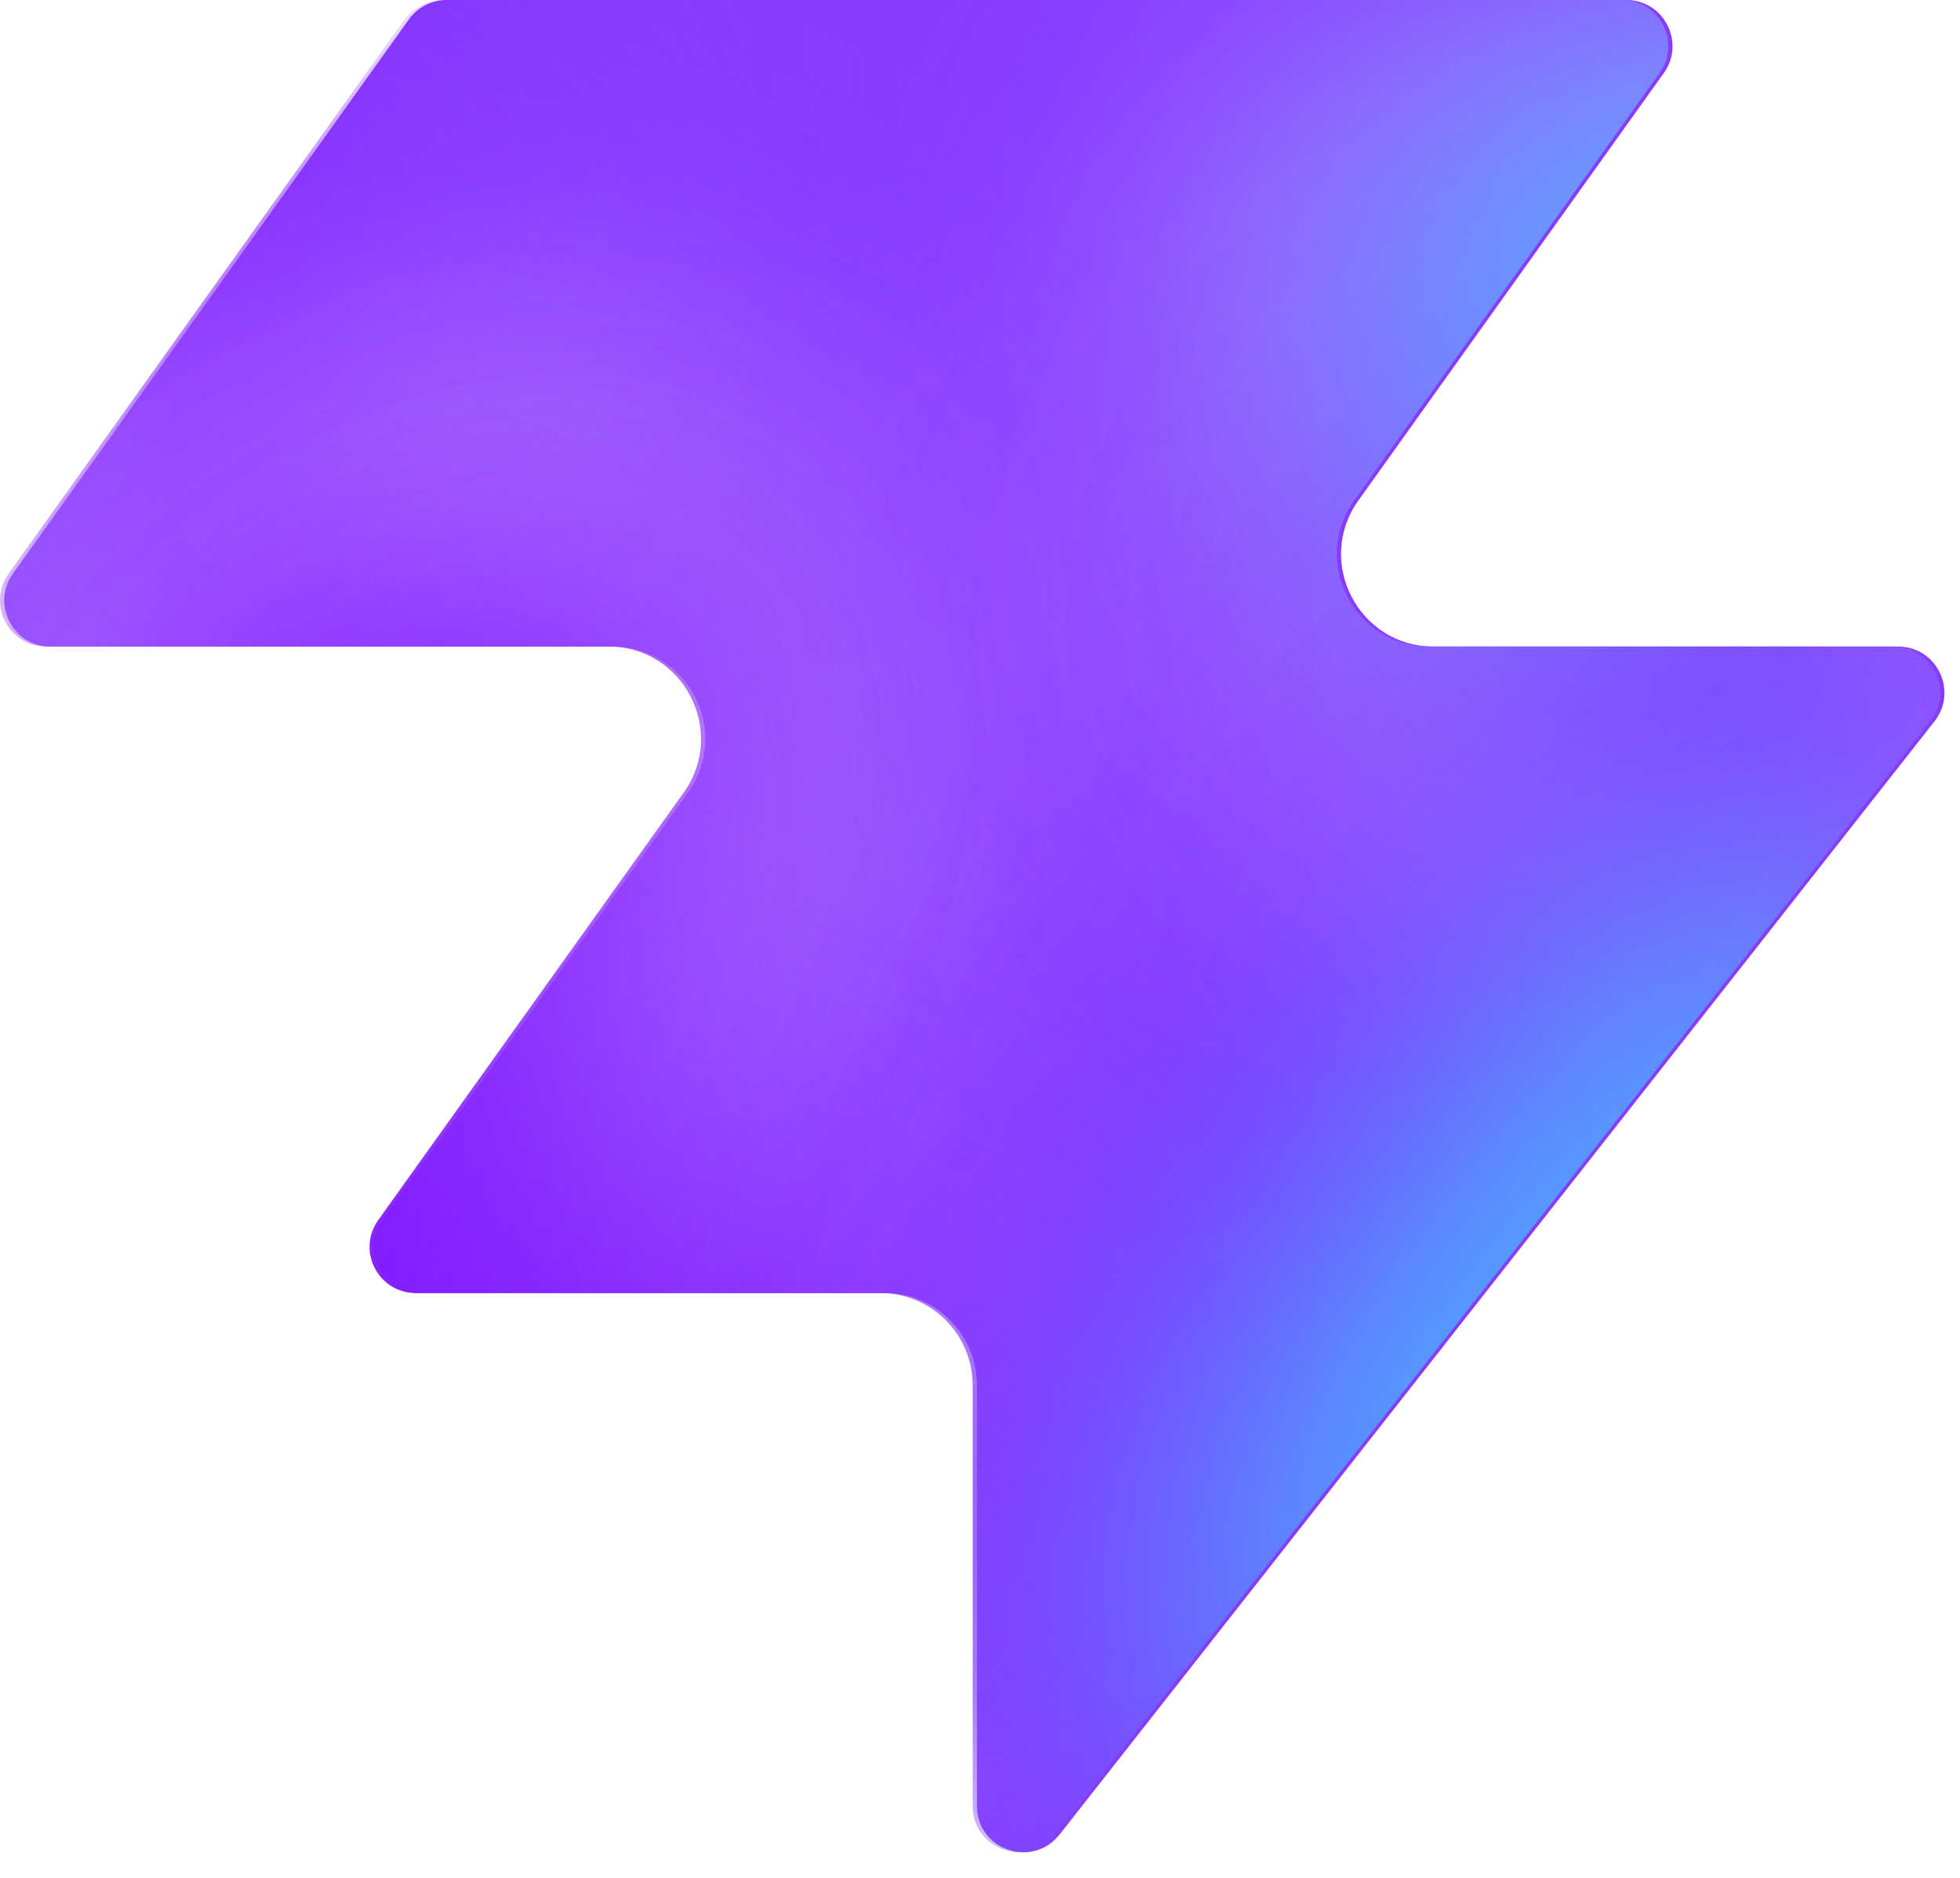
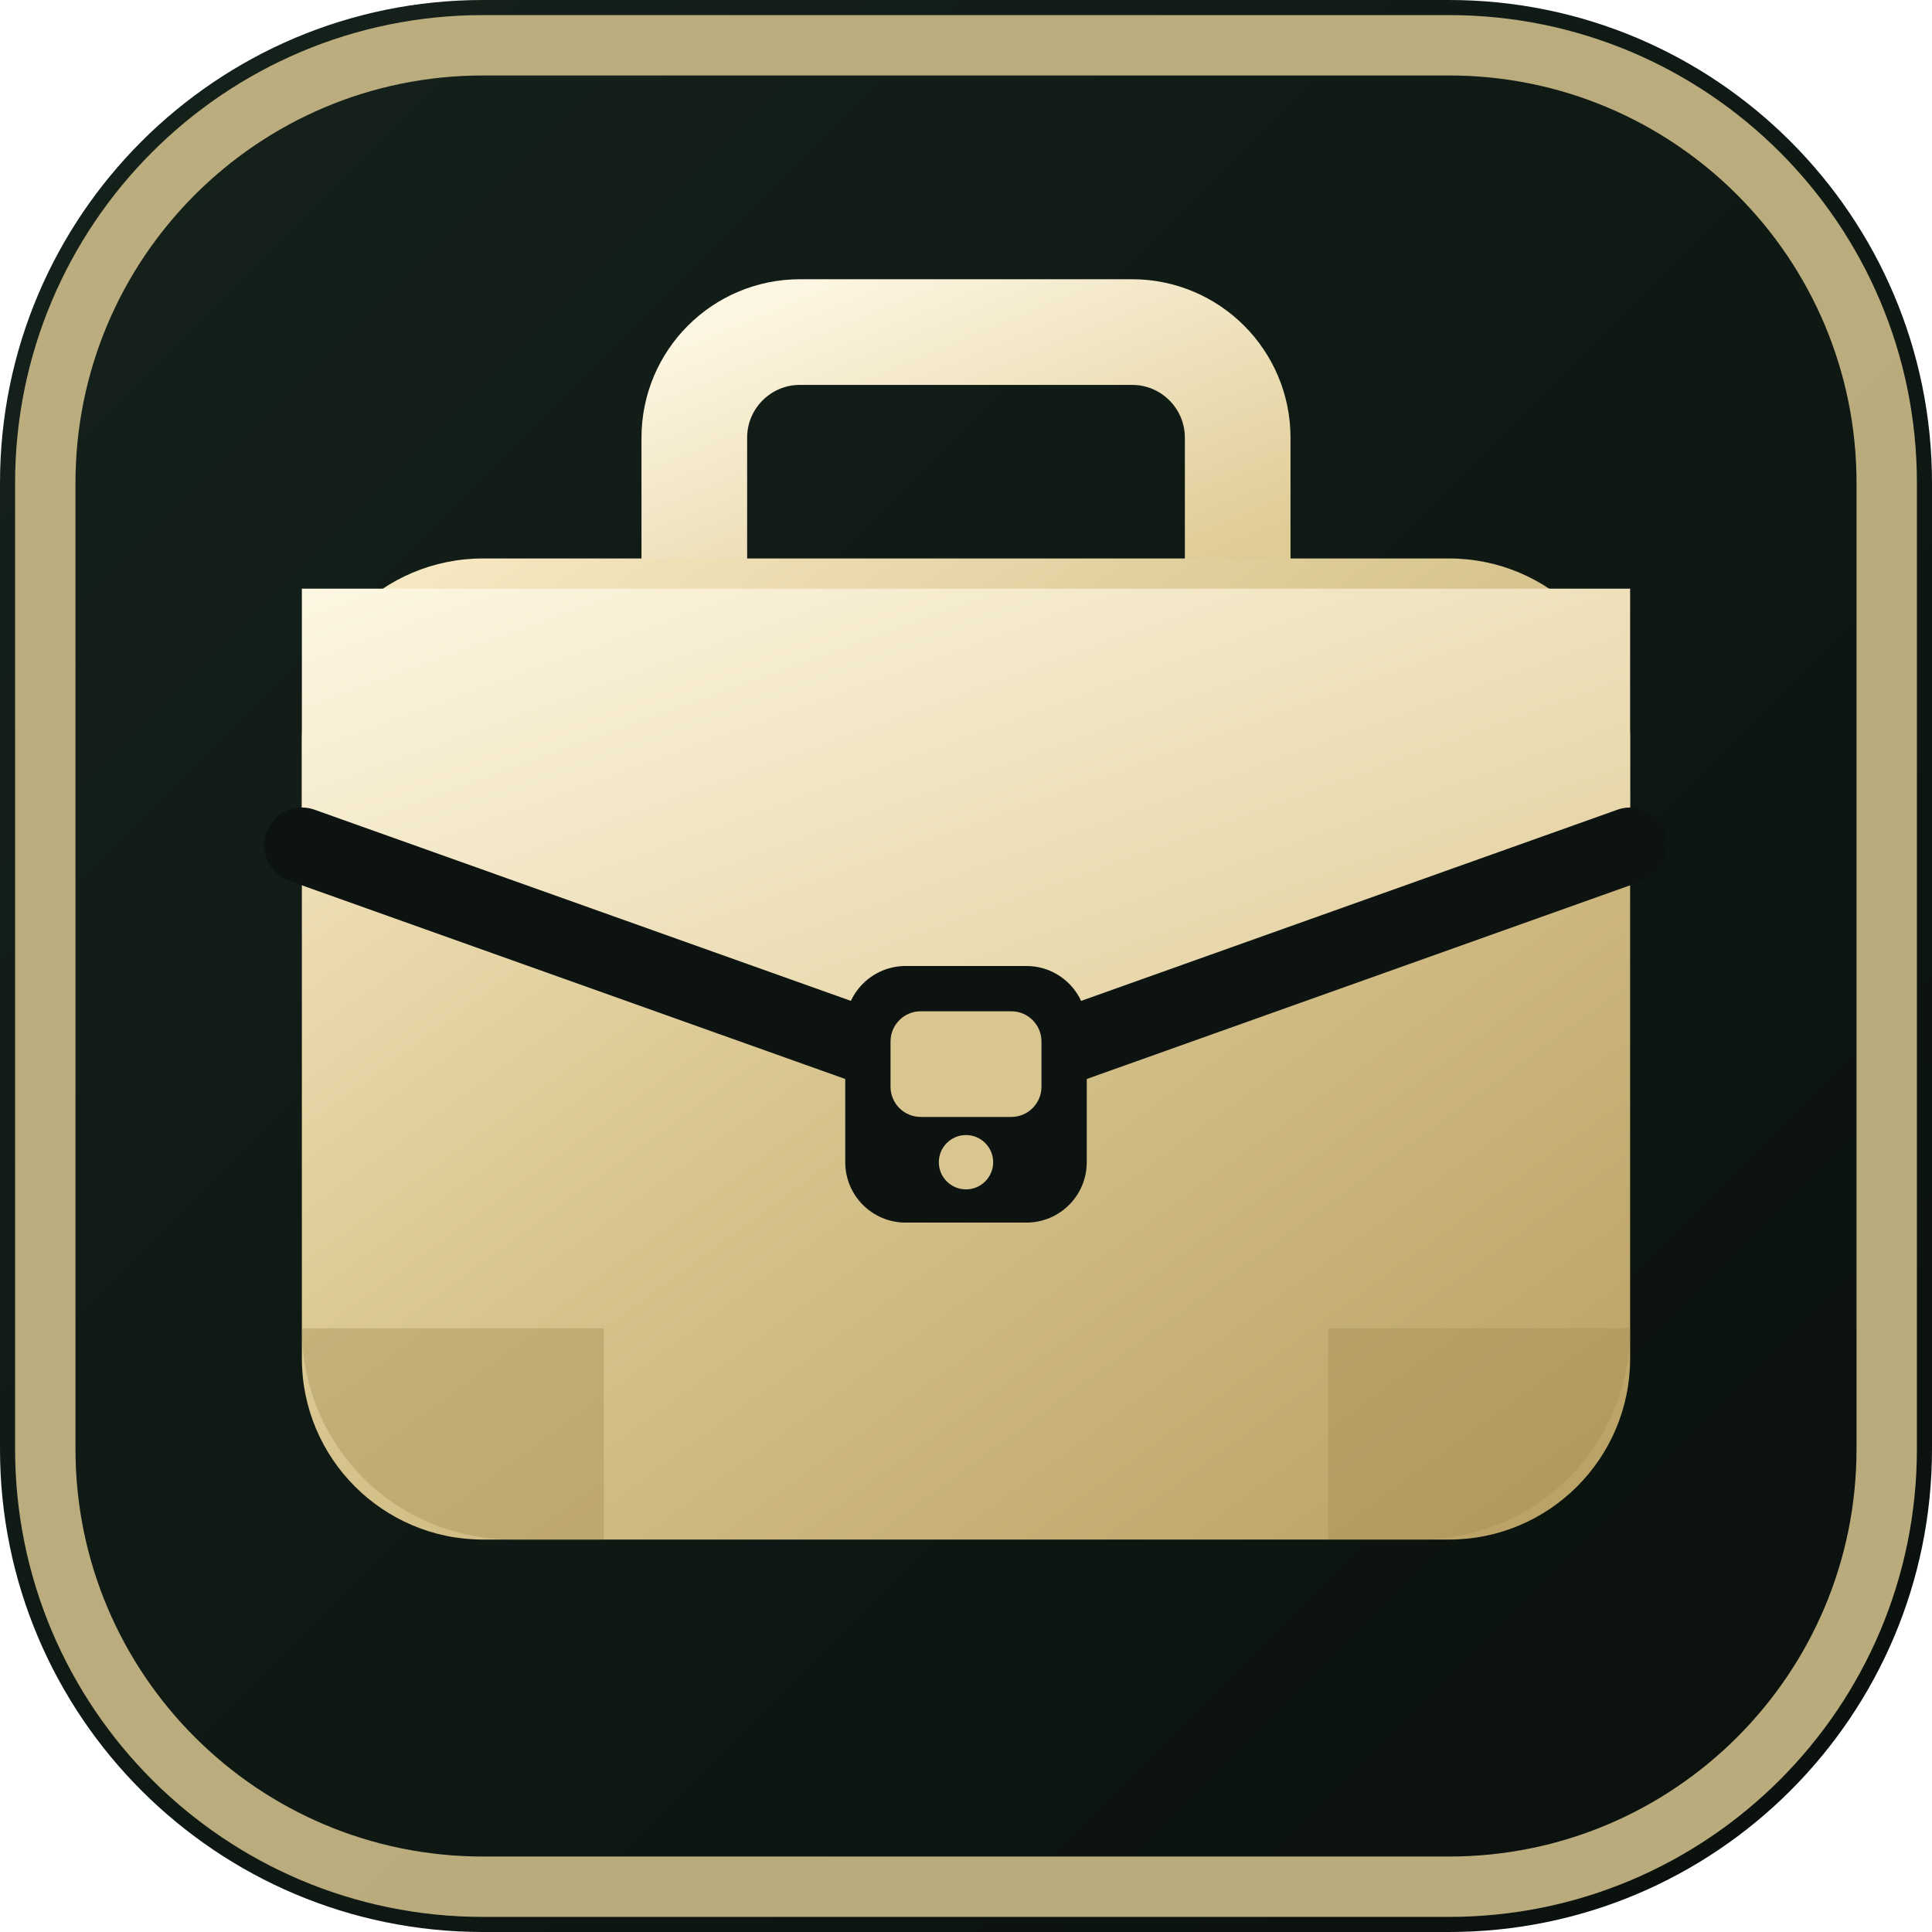
- <svg xmlns="http://www.w3.org/2000/svg" width="48" height="46" fill="none" viewBox="0 0 48 46">
-   <path fill="#863bff" d="M25.946 44.938c-.664.845-2.021.375-2.021-.698V33.937a2.26 2.26 0 0 0-2.262-2.262H10.287c-.92 0-1.456-1.04-.92-1.788l7.48-10.471c1.07-1.497 0-3.578-1.842-3.578H1.237c-.92 0-1.456-1.04-.92-1.788L10.013.474c.214-.297.556-.474.92-.474h28.894c.92 0 1.456 1.04.92 1.788l-7.48 10.471c-1.07 1.498 0 3.579 1.842 3.579h11.377c.943 0 1.473 1.088.89 1.83L25.947 44.94z" style="fill:#863bff;fill:color(display-p3 .525 .23 1);fill-opacity:1" />
-   <mask id="a" width="48" height="46" x="0" y="0" maskUnits="userSpaceOnUse" style="mask-type:alpha">
-     <path fill="#000" d="M25.842 44.938c-.664.844-2.021.375-2.021-.698V33.937a2.26 2.26 0 0 0-2.262-2.262H10.183c-.92 0-1.456-1.04-.92-1.788l7.48-10.471c1.07-1.498 0-3.579-1.842-3.579H1.133c-.92 0-1.456-1.04-.92-1.787L9.91.473c.214-.297.556-.474.92-.474h28.894c.92 0 1.456 1.04.92 1.788l-7.48 10.471c-1.07 1.498 0 3.578 1.842 3.578h11.377c.943 0 1.473 1.088.89 1.832L25.843 44.94z" style="fill:#000;fill-opacity:1" />
-   </mask>
-   <g mask="url(#a)">
-     <g filter="url(#b)">
-       <ellipse cx="5.508" cy="14.704" fill="#ede6ff" rx="5.508" ry="14.704" style="fill:#ede6ff;fill:color(display-p3 .927 .903 1);fill-opacity:1" transform="matrix(.00324 1 1 -.00324 -4.47 31.516)" />
-     </g>
-     <g filter="url(#c)">
-       <ellipse cx="10.399" cy="29.851" fill="#ede6ff" rx="10.399" ry="29.851" style="fill:#ede6ff;fill:color(display-p3 .927 .903 1);fill-opacity:1" transform="matrix(.00324 1 1 -.00324 -39.328 7.883)" />
-     </g>
-     <g filter="url(#d)">
-       <ellipse cx="5.508" cy="30.487" fill="#7e14ff" rx="5.508" ry="30.487" style="fill:#7e14ff;fill:color(display-p3 .492 .077 1);fill-opacity:1" transform="rotate(89.814 -25.913 -14.639)scale(1 -1)" />
-     </g>
-     <g filter="url(#e)">
-       <ellipse cx="5.508" cy="30.599" fill="#7e14ff" rx="5.508" ry="30.599" style="fill:#7e14ff;fill:color(display-p3 .492 .077 1);fill-opacity:1" transform="rotate(89.814 -32.644 -3.334)scale(1 -1)" />
-     </g>
-     <g filter="url(#f)">
-       <ellipse cx="5.508" cy="30.599" fill="#7e14ff" rx="5.508" ry="30.599" style="fill:#7e14ff;fill:color(display-p3 .492 .077 1);fill-opacity:1" transform="matrix(.00324 1 1 -.00324 -34.34 30.47)" />
-     </g>
-     <g filter="url(#g)">
-       <ellipse cx="14.072" cy="22.078" fill="#ede6ff" rx="14.072" ry="22.078" style="fill:#ede6ff;fill:color(display-p3 .927 .903 1);fill-opacity:1" transform="rotate(93.35 24.506 48.493)scale(-1 1)" />
-     </g>
-     <g filter="url(#h)">
-       <ellipse cx="3.47" cy="21.501" fill="#7e14ff" rx="3.47" ry="21.501" style="fill:#7e14ff;fill:color(display-p3 .492 .077 1);fill-opacity:1" transform="rotate(89.009 28.708 47.59)scale(-1 1)" />
-     </g>
-     <g filter="url(#i)">
-       <ellipse cx="3.47" cy="21.501" fill="#7e14ff" rx="3.47" ry="21.501" style="fill:#7e14ff;fill:color(display-p3 .492 .077 1);fill-opacity:1" transform="rotate(89.009 28.708 47.59)scale(-1 1)" />
-     </g>
-     <g filter="url(#j)">
-       <ellipse cx=".387" cy="8.972" fill="#7e14ff" rx="4.407" ry="29.108" style="fill:#7e14ff;fill:color(display-p3 .492 .077 1);fill-opacity:1" transform="rotate(39.51 .387 8.972)" />
-     </g>
-     <g filter="url(#k)">
-       <ellipse cx="47.523" cy="-6.092" fill="#7e14ff" rx="4.407" ry="29.108" style="fill:#7e14ff;fill:color(display-p3 .492 .077 1);fill-opacity:1" transform="rotate(37.892 47.523 -6.092)" />
-     </g>
-     <g filter="url(#l)">
-       <ellipse cx="41.412" cy="6.333" fill="#47bfff" rx="5.971" ry="9.665" style="fill:#47bfff;fill:color(display-p3 .28 .748 1);fill-opacity:1" transform="rotate(37.892 41.412 6.333)" />
-     </g>
-     <g filter="url(#m)">
-       <ellipse cx="-1.879" cy="38.332" fill="#7e14ff" rx="4.407" ry="29.108" style="fill:#7e14ff;fill:color(display-p3 .492 .077 1);fill-opacity:1" transform="rotate(37.892 -1.88 38.332)" />
-     </g>
-     <g filter="url(#n)">
-       <ellipse cx="-1.879" cy="38.332" fill="#7e14ff" rx="4.407" ry="29.108" style="fill:#7e14ff;fill:color(display-p3 .492 .077 1);fill-opacity:1" transform="rotate(37.892 -1.88 38.332)" />
-     </g>
-     <g filter="url(#o)">
-       <ellipse cx="35.651" cy="29.907" fill="#7e14ff" rx="4.407" ry="29.108" style="fill:#7e14ff;fill:color(display-p3 .492 .077 1);fill-opacity:1" transform="rotate(37.892 35.651 29.907)" />
-     </g>
-     <g filter="url(#p)">
-       <ellipse cx="38.418" cy="32.4" fill="#47bfff" rx="5.971" ry="15.297" style="fill:#47bfff;fill:color(display-p3 .28 .748 1);fill-opacity:1" transform="rotate(37.892 38.418 32.4)" />
-     </g>
-   </g>
+ <svg xmlns="http://www.w3.org/2000/svg" viewBox="0 0 64 64" fill="none">
  <defs>
-     <filter id="b" width="60.045" height="41.654" x="-19.77" y="16.149" color-interpolation-filters="sRGB" filterUnits="userSpaceOnUse">
-       <feFlood flood-opacity="0" result="BackgroundImageFix" />
-       <feBlend in="SourceGraphic" in2="BackgroundImageFix" result="shape" />
-       <feGaussianBlur result="effect1_foregroundBlur_2002_17158" stdDeviation="7.659" />
-     </filter>
-     <filter id="c" width="90.34" height="51.437" x="-54.613" y="-7.533" color-interpolation-filters="sRGB" filterUnits="userSpaceOnUse">
-       <feFlood flood-opacity="0" result="BackgroundImageFix" />
-       <feBlend in="SourceGraphic" in2="BackgroundImageFix" result="shape" />
-       <feGaussianBlur result="effect1_foregroundBlur_2002_17158" stdDeviation="7.659" />
-     </filter>
-     <filter id="d" width="79.355" height="29.4" x="-49.64" y="2.03" color-interpolation-filters="sRGB" filterUnits="userSpaceOnUse">
-       <feFlood flood-opacity="0" result="BackgroundImageFix" />
-       <feBlend in="SourceGraphic" in2="BackgroundImageFix" result="shape" />
-       <feGaussianBlur result="effect1_foregroundBlur_2002_17158" stdDeviation="4.596" />
-     </filter>
-     <filter id="e" width="79.579" height="29.4" x="-45.045" y="20.029" color-interpolation-filters="sRGB" filterUnits="userSpaceOnUse">
-       <feFlood flood-opacity="0" result="BackgroundImageFix" />
-       <feBlend in="SourceGraphic" in2="BackgroundImageFix" result="shape" />
-       <feGaussianBlur result="effect1_foregroundBlur_2002_17158" stdDeviation="4.596" />
-     </filter>
-     <filter id="f" width="79.579" height="29.4" x="-43.513" y="21.178" color-interpolation-filters="sRGB" filterUnits="userSpaceOnUse">
-       <feFlood flood-opacity="0" result="BackgroundImageFix" />
-       <feBlend in="SourceGraphic" in2="BackgroundImageFix" result="shape" />
-       <feGaussianBlur result="effect1_foregroundBlur_2002_17158" stdDeviation="4.596" />
-     </filter>
-     <filter id="g" width="74.749" height="58.852" x="15.756" y="-17.901" color-interpolation-filters="sRGB" filterUnits="userSpaceOnUse">
-       <feFlood flood-opacity="0" result="BackgroundImageFix" />
-       <feBlend in="SourceGraphic" in2="BackgroundImageFix" result="shape" />
-       <feGaussianBlur result="effect1_foregroundBlur_2002_17158" stdDeviation="7.659" />
-     </filter>
-     <filter id="h" width="61.377" height="25.362" x="23.548" y="2.284" color-interpolation-filters="sRGB" filterUnits="userSpaceOnUse">
-       <feFlood flood-opacity="0" result="BackgroundImageFix" />
-       <feBlend in="SourceGraphic" in2="BackgroundImageFix" result="shape" />
-       <feGaussianBlur result="effect1_foregroundBlur_2002_17158" stdDeviation="4.596" />
-     </filter>
-     <filter id="i" width="61.377" height="25.362" x="23.548" y="2.284" color-interpolation-filters="sRGB" filterUnits="userSpaceOnUse">
-       <feFlood flood-opacity="0" result="BackgroundImageFix" />
-       <feBlend in="SourceGraphic" in2="BackgroundImageFix" result="shape" />
-       <feGaussianBlur result="effect1_foregroundBlur_2002_17158" stdDeviation="4.596" />
-     </filter>
-     <filter id="j" width="56.045" height="63.649" x="-27.636" y="-22.853" color-interpolation-filters="sRGB" filterUnits="userSpaceOnUse">
-       <feFlood flood-opacity="0" result="BackgroundImageFix" />
-       <feBlend in="SourceGraphic" in2="BackgroundImageFix" result="shape" />
-       <feGaussianBlur result="effect1_foregroundBlur_2002_17158" stdDeviation="4.596" />
-     </filter>
-     <filter id="k" width="54.814" height="64.646" x="20.116" y="-38.415" color-interpolation-filters="sRGB" filterUnits="userSpaceOnUse">
-       <feFlood flood-opacity="0" result="BackgroundImageFix" />
-       <feBlend in="SourceGraphic" in2="BackgroundImageFix" result="shape" />
-       <feGaussianBlur result="effect1_foregroundBlur_2002_17158" stdDeviation="4.596" />
-     </filter>
-     <filter id="l" width="33.541" height="35.313" x="24.641" y="-11.323" color-interpolation-filters="sRGB" filterUnits="userSpaceOnUse">
-       <feFlood flood-opacity="0" result="BackgroundImageFix" />
-       <feBlend in="SourceGraphic" in2="BackgroundImageFix" result="shape" />
-       <feGaussianBlur result="effect1_foregroundBlur_2002_17158" stdDeviation="4.596" />
-     </filter>
-     <filter id="m" width="54.814" height="64.646" x="-29.286" y="6.009" color-interpolation-filters="sRGB" filterUnits="userSpaceOnUse">
-       <feFlood flood-opacity="0" result="BackgroundImageFix" />
-       <feBlend in="SourceGraphic" in2="BackgroundImageFix" result="shape" />
-       <feGaussianBlur result="effect1_foregroundBlur_2002_17158" stdDeviation="4.596" />
-     </filter>
-     <filter id="n" width="54.814" height="64.646" x="-29.286" y="6.009" color-interpolation-filters="sRGB" filterUnits="userSpaceOnUse">
-       <feFlood flood-opacity="0" result="BackgroundImageFix" />
-       <feBlend in="SourceGraphic" in2="BackgroundImageFix" result="shape" />
-       <feGaussianBlur result="effect1_foregroundBlur_2002_17158" stdDeviation="4.596" />
-     </filter>
-     <filter id="o" width="54.814" height="64.646" x="8.244" y="-2.416" color-interpolation-filters="sRGB" filterUnits="userSpaceOnUse">
-       <feFlood flood-opacity="0" result="BackgroundImageFix" />
-       <feBlend in="SourceGraphic" in2="BackgroundImageFix" result="shape" />
-       <feGaussianBlur result="effect1_foregroundBlur_2002_17158" stdDeviation="4.596" />
-     </filter>
-     <filter id="p" width="39.409" height="43.623" x="18.713" y="10.588" color-interpolation-filters="sRGB" filterUnits="userSpaceOnUse">
-       <feFlood flood-opacity="0" result="BackgroundImageFix" />
-       <feBlend in="SourceGraphic" in2="BackgroundImageFix" result="shape" />
-       <feGaussianBlur result="effect1_foregroundBlur_2002_17158" stdDeviation="4.596" />
-     </filter>
+     <linearGradient id="bg" x1="0%" y1="0%" x2="100%" y2="100%">
+       <stop offset="0%" stop-color="#15221b" />
+       <stop offset="100%" stop-color="#0a100d" />
+     </linearGradient>
+     <linearGradient id="gold" x1="0%" y1="0%" x2="100%" y2="100%">
+       <stop offset="0%" stop-color="#faecc8" />
+       <stop offset="45%" stop-color="#d8c58f" />
+       <stop offset="100%" stop-color="#b89f63" />
+     </linearGradient>
+     <linearGradient id="accent" x1="0%" y1="0%" x2="100%" y2="100%">
+       <stop offset="0%" stop-color="#fdf6e2" />
+       <stop offset="100%" stop-color="#dfcb95" />
+     </linearGradient>
  </defs>
+   <rect width="64" height="64" rx="16" fill="url(#bg)" />
+   <rect x="1.5" y="1.5" width="61" height="61" rx="14.5" stroke="#d8c58f" stroke-width="2" stroke-opacity="0.85" fill="none" />
+   <path d="M23 18.5V14.5C23 12.567 24.567 11 26.5 11H37.5C39.433 11 41 12.567 41 14.5V18.5" stroke="url(#accent)" stroke-width="3.5" stroke-linecap="round" fill="none" />
+   <rect x="10" y="18.5" width="44" height="32.5" rx="6" fill="url(#gold)" />
+   <path d="M10 19.5H54V28L33.8 35.2C32.65 35.6 31.35 35.6 30.2 35.2L10 28V19.5Z" fill="url(#accent)" />
+   <path d="M10 28L30.2 35.2C31.35 35.6 32.65 35.6 33.8 35.2L54 28" stroke="#0d1310" stroke-width="2.5" stroke-linecap="round" stroke-linejoin="round" />
+   <rect x="28" y="32" width="8" height="8.5" rx="2" fill="#0d1310" />
+   <rect x="29.5" y="33.5" width="5" height="3.5" rx="1" fill="#d8c58f" />
+   <circle cx="32" cy="38.5" r="0.9" fill="#d8c58f" />
+   <path d="M10 44C10 47.9 13.1 51 17 51H20V44H10Z" fill="#a48c53" fill-opacity="0.4" />
+   <path d="M54 44C54 47.9 50.9 51 47 51H44V44H54Z" fill="#a48c53" fill-opacity="0.4" />
</svg>
